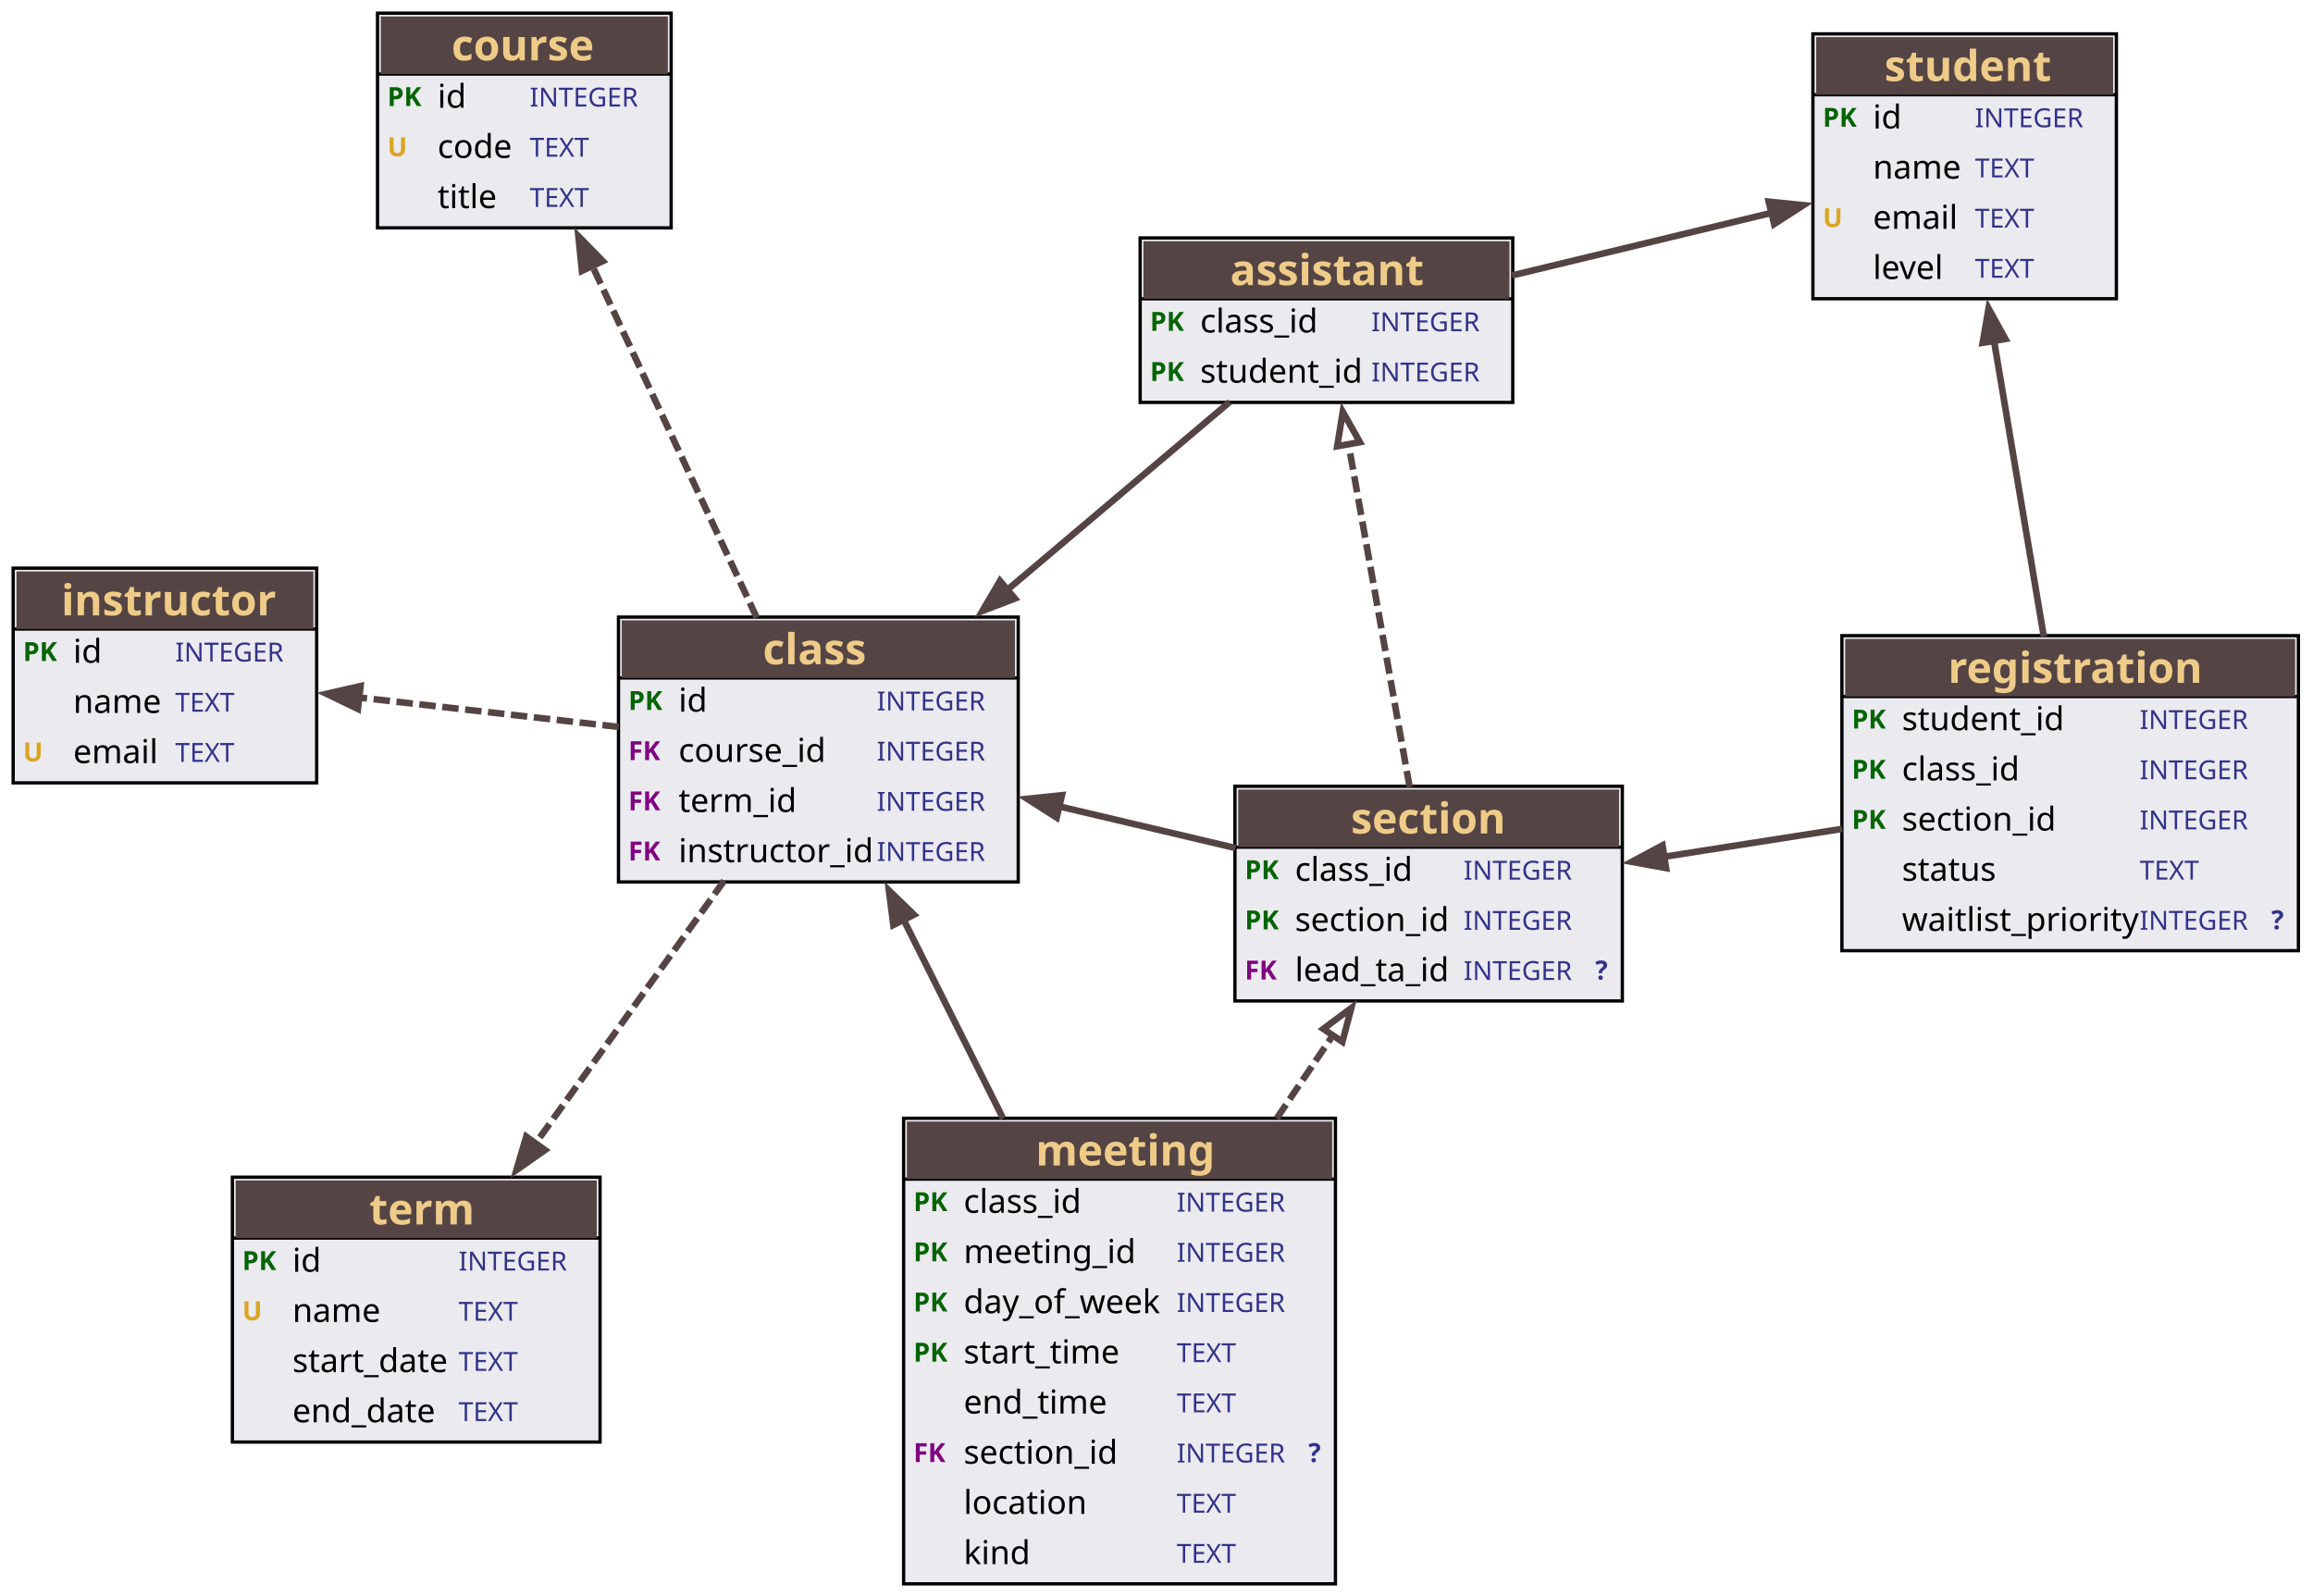
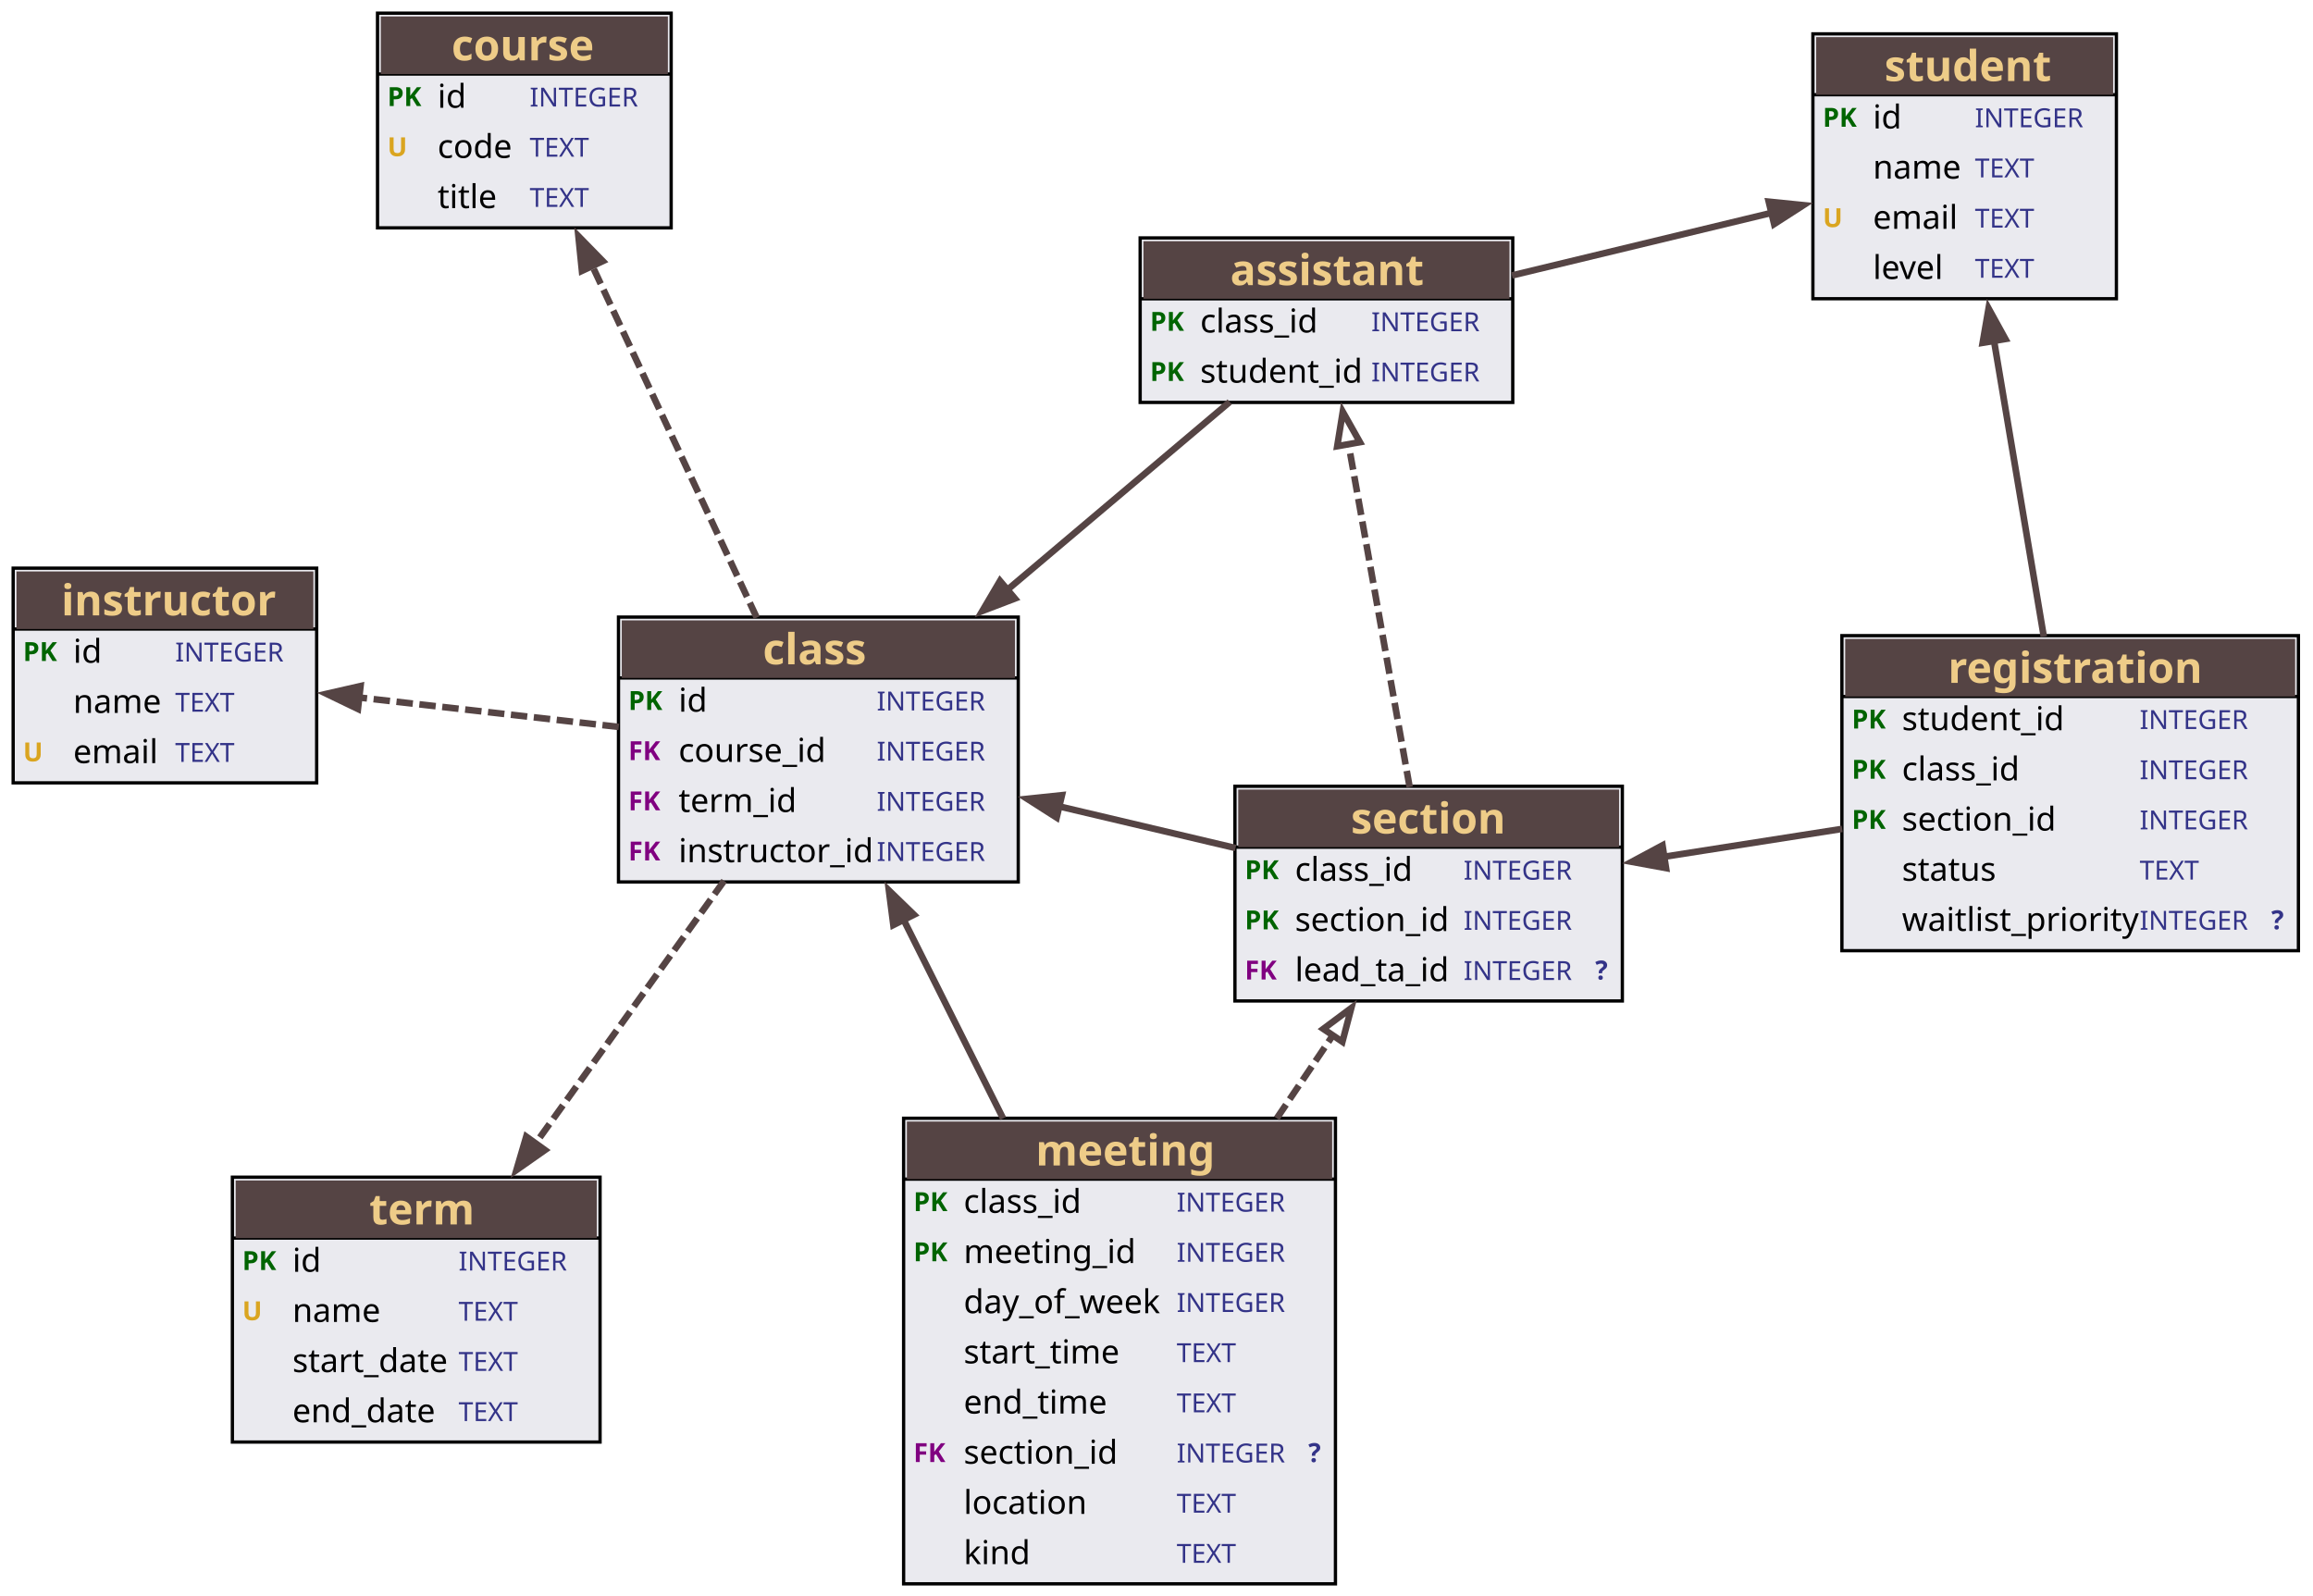
<svg xmlns="http://www.w3.org/2000/svg" width="703pt" height="485pt" viewBox="0.00 0.00 703.00 485.00">
  <g id="graph0" class="graph" transform="scale(1 1) rotate(0) translate(4 481.37)">
    <g id="node1" class="node">
      <polygon fill="#eaeaef" stroke="none" points="0,-243.44 0,-308.69 92.25,-308.69 92.25,-243.44 0,-243.44" />
      <polygon fill="black" stroke="black" points="0,-290.19 0,-290.19 92.25,-290.19 92.25,-290.19 0,-290.19" />
      <polygon fill="none" stroke="black" points="0,-243.44 0,-308.69 92.25,-308.69 92.25,-243.44 0,-243.44" />
      <polygon fill="#554444" stroke="none" points="1,-290.19 1,-307.69 91.25,-307.69 91.25,-290.19 1,-290.19" />
      <text xml:space="preserve" text-anchor="start" x="14.62" y="-294.34" font-family="sans-serif" font-weight="bold" font-size="13.00" fill="#eecc88">instructor</text>
      <text xml:space="preserve" text-anchor="start" x="3" y="-280.47" font-family="sans-serif" font-weight="bold" font-size="8.00" fill="darkgreen">PK</text>
      <text xml:space="preserve" text-anchor="start" x="18.25" y="-279.94" font-family="sans-serif" font-size="10.00">id </text>
      <text xml:space="preserve" text-anchor="start" x="49.25" y="-280.32" font-family="sans-serif" font-size="8.00" fill="#333388">INTEGER</text>
      <text xml:space="preserve" text-anchor="start" x="18.25" y="-264.69" font-family="sans-serif" font-size="10.00">name </text>
      <text xml:space="preserve" text-anchor="start" x="49.25" y="-265.07" font-family="sans-serif" font-size="8.00" fill="#333388">TEXT</text>
      <text xml:space="preserve" text-anchor="start" x="3" y="-249.97" font-family="sans-serif" font-weight="bold" font-size="8.00" fill="goldenrod">U</text>
      <text xml:space="preserve" text-anchor="start" x="18.25" y="-249.44" font-family="sans-serif" font-size="10.00">email </text>
      <text xml:space="preserve" text-anchor="start" x="49.25" y="-249.82" font-family="sans-serif" font-size="8.00" fill="#333388">TEXT</text>
    </g>
    <g id="node2" class="node">
      <polygon fill="#eaeaef" stroke="none" points="547,-390.58 547,-471.08 639.25,-471.08 639.25,-390.58 547,-390.58" />
      <polygon fill="black" stroke="black" points="547,-452.58 547,-452.58 639.25,-452.58 639.25,-452.58 547,-452.58" />
      <polygon fill="none" stroke="black" points="547,-390.58 547,-471.08 639.25,-471.08 639.25,-390.58 547,-390.58" />
      <polygon fill="#554444" stroke="none" points="548,-452.58 548,-470.08 638.25,-470.08 638.25,-452.58 548,-452.58" />
      <text xml:space="preserve" text-anchor="start" x="568.75" y="-456.73" font-family="sans-serif" font-weight="bold" font-size="13.00" fill="#eecc88">student</text>
      <text xml:space="preserve" text-anchor="start" x="550" y="-442.85" font-family="sans-serif" font-weight="bold" font-size="8.00" fill="darkgreen">PK</text>
      <text xml:space="preserve" text-anchor="start" x="565.25" y="-442.33" font-family="sans-serif" font-size="10.00">id </text>
      <text xml:space="preserve" text-anchor="start" x="596.25" y="-442.7" font-family="sans-serif" font-size="8.00" fill="#333388">INTEGER</text>
      <text xml:space="preserve" text-anchor="start" x="565.25" y="-427.08" font-family="sans-serif" font-size="10.00">name </text>
      <text xml:space="preserve" text-anchor="start" x="596.25" y="-427.45" font-family="sans-serif" font-size="8.00" fill="#333388">TEXT</text>
      <text xml:space="preserve" text-anchor="start" x="550" y="-412.35" font-family="sans-serif" font-weight="bold" font-size="8.00" fill="goldenrod">U</text>
      <text xml:space="preserve" text-anchor="start" x="565.25" y="-411.83" font-family="sans-serif" font-size="10.00">email </text>
      <text xml:space="preserve" text-anchor="start" x="596.25" y="-412.2" font-family="sans-serif" font-size="8.00" fill="#333388">TEXT</text>
      <text xml:space="preserve" text-anchor="start" x="565.25" y="-396.58" font-family="sans-serif" font-size="10.00">level </text>
      <text xml:space="preserve" text-anchor="start" x="596.25" y="-396.95" font-family="sans-serif" font-size="8.00" fill="#333388">TEXT</text>
    </g>
    <g id="node3" class="node">
      <polygon fill="#eaeaef" stroke="none" points="66.63,-43.09 66.63,-123.59 178.38,-123.59 178.38,-43.09 66.63,-43.09" />
      <polygon fill="black" stroke="black" points="66.63,-105.09 66.63,-105.09 178.38,-105.09 178.38,-105.09 66.63,-105.09" />
      <polygon fill="none" stroke="black" points="66.63,-43.09 66.63,-123.59 178.38,-123.59 178.38,-43.09 66.63,-43.09" />
      <polygon fill="#554444" stroke="none" points="67.63,-105.09 67.63,-122.59 177.38,-122.59 177.38,-105.09 67.63,-105.09" />
      <text xml:space="preserve" text-anchor="start" x="108.25" y="-109.24" font-family="sans-serif" font-weight="bold" font-size="13.00" fill="#eecc88">term</text>
      <text xml:space="preserve" text-anchor="start" x="69.63" y="-95.37" font-family="sans-serif" font-weight="bold" font-size="8.00" fill="darkgreen">PK</text>
      <text xml:space="preserve" text-anchor="start" x="84.88" y="-94.84" font-family="sans-serif" font-size="10.00">id </text>
      <text xml:space="preserve" text-anchor="start" x="135.38" y="-95.22" font-family="sans-serif" font-size="8.00" fill="#333388">INTEGER</text>
      <text xml:space="preserve" text-anchor="start" x="69.63" y="-80.12" font-family="sans-serif" font-weight="bold" font-size="8.00" fill="goldenrod">U</text>
      <text xml:space="preserve" text-anchor="start" x="84.88" y="-79.59" font-family="sans-serif" font-size="10.00">name </text>
      <text xml:space="preserve" text-anchor="start" x="135.38" y="-79.97" font-family="sans-serif" font-size="8.00" fill="#333388">TEXT</text>
      <text xml:space="preserve" text-anchor="start" x="84.88" y="-64.34" font-family="sans-serif" font-size="10.00">start_date </text>
      <text xml:space="preserve" text-anchor="start" x="135.38" y="-64.72" font-family="sans-serif" font-size="8.00" fill="#333388">TEXT</text>
      <text xml:space="preserve" text-anchor="start" x="84.88" y="-49.09" font-family="sans-serif" font-size="10.00">end_date </text>
      <text xml:space="preserve" text-anchor="start" x="135.38" y="-49.47" font-family="sans-serif" font-size="8.00" fill="#333388">TEXT</text>
    </g>
    <g id="node4" class="node">
      <polygon fill="#eaeaef" stroke="none" points="110.74,-412.12 110.74,-477.37 199.99,-477.37 199.99,-412.12 110.74,-412.12" />
      <polygon fill="black" stroke="black" points="110.74,-458.87 110.74,-458.87 199.99,-458.87 199.99,-458.87 110.74,-458.87" />
      <polygon fill="none" stroke="black" points="110.74,-412.12 110.74,-477.37 199.99,-477.37 199.99,-412.12 110.74,-412.12" />
      <polygon fill="#554444" stroke="none" points="111.74,-458.87 111.74,-476.37 198.99,-476.37 198.99,-458.87 111.74,-458.87" />
      <text xml:space="preserve" text-anchor="start" x="133.24" y="-463.02" font-family="sans-serif" font-weight="bold" font-size="13.00" fill="#eecc88">course</text>
      <text xml:space="preserve" text-anchor="start" x="113.74" y="-449.15" font-family="sans-serif" font-weight="bold" font-size="8.00" fill="darkgreen">PK</text>
      <text xml:space="preserve" text-anchor="start" x="128.99" y="-448.62" font-family="sans-serif" font-size="10.00">id </text>
      <text xml:space="preserve" text-anchor="start" x="156.99" y="-449" font-family="sans-serif" font-size="8.00" fill="#333388">INTEGER</text>
      <text xml:space="preserve" text-anchor="start" x="113.74" y="-433.9" font-family="sans-serif" font-weight="bold" font-size="8.00" fill="goldenrod">U</text>
      <text xml:space="preserve" text-anchor="start" x="128.99" y="-433.37" font-family="sans-serif" font-size="10.00">code </text>
      <text xml:space="preserve" text-anchor="start" x="156.99" y="-433.75" font-family="sans-serif" font-size="8.00" fill="#333388">TEXT</text>
      <text xml:space="preserve" text-anchor="start" x="128.99" y="-418.12" font-family="sans-serif" font-size="10.00">title </text>
      <text xml:space="preserve" text-anchor="start" x="156.99" y="-418.5" font-family="sans-serif" font-size="8.00" fill="#333388">TEXT</text>
    </g>
    <g id="node5" class="node">
      <polygon fill="#eaeaef" stroke="none" points="183.98,-213.32 183.98,-293.82 305.48,-293.82 305.48,-213.32 183.98,-213.32" />
      <polygon fill="black" stroke="black" points="183.98,-275.32 183.98,-275.32 305.48,-275.32 305.48,-275.32 183.98,-275.32" />
      <polygon fill="none" stroke="black" points="183.98,-213.32 183.98,-293.82 305.48,-293.82 305.48,-213.32 183.98,-213.32" />
      <polygon fill="#554444" stroke="none" points="184.98,-275.32 184.98,-292.82 304.48,-292.82 304.48,-275.32 184.98,-275.32" />
      <text xml:space="preserve" text-anchor="start" x="227.86" y="-279.47" font-family="sans-serif" font-weight="bold" font-size="13.00" fill="#eecc88">class</text>
      <text xml:space="preserve" text-anchor="start" x="186.98" y="-265.6" font-family="sans-serif" font-weight="bold" font-size="8.00" fill="darkgreen">PK</text>
      <text xml:space="preserve" text-anchor="start" x="202.23" y="-265.07" font-family="sans-serif" font-size="10.00">id </text>
      <text xml:space="preserve" text-anchor="start" x="262.48" y="-265.45" font-family="sans-serif" font-size="8.00" fill="#333388">INTEGER</text>
      <text xml:space="preserve" text-anchor="start" x="186.98" y="-250.35" font-family="sans-serif" font-weight="bold" font-size="8.00" fill="#800080">FK</text>
      <text xml:space="preserve" text-anchor="start" x="202.23" y="-249.82" font-family="sans-serif" font-size="10.00">course_id </text>
      <text xml:space="preserve" text-anchor="start" x="262.48" y="-250.2" font-family="sans-serif" font-size="8.00" fill="#333388">INTEGER</text>
      <text xml:space="preserve" text-anchor="start" x="186.98" y="-235.1" font-family="sans-serif" font-weight="bold" font-size="8.00" fill="#800080">FK</text>
      <text xml:space="preserve" text-anchor="start" x="202.23" y="-234.57" font-family="sans-serif" font-size="10.00">term_id </text>
      <text xml:space="preserve" text-anchor="start" x="262.48" y="-234.95" font-family="sans-serif" font-size="8.00" fill="#333388">INTEGER</text>
      <text xml:space="preserve" text-anchor="start" x="186.98" y="-219.85" font-family="sans-serif" font-weight="bold" font-size="8.00" fill="#800080">FK</text>
      <text xml:space="preserve" text-anchor="start" x="202.23" y="-219.32" font-family="sans-serif" font-size="10.00">instructor_id </text>
      <text xml:space="preserve" text-anchor="start" x="262.48" y="-219.7" font-family="sans-serif" font-size="8.00" fill="#333388">INTEGER</text>
    </g>
    <g id="edge1" class="edge">
      <path fill="none" stroke="#554444" stroke-width="2" stroke-dasharray="5,2" d="M184.07,-260.44C158.91,-263.29 129.83,-266.59 104.87,-269.41" />
      <polygon fill="#554444" stroke="#554444" stroke-width="2" points="104.79,-265.9 95.25,-270.5 105.58,-272.86 104.79,-265.9" />
    </g>
    <g id="edge2" class="edge">
      <path fill="none" stroke="#554444" stroke-width="2" stroke-dasharray="5,2" d="M216.08,-213.66C198.9,-189.74 176.9,-159.1 158.55,-133.54" />
      <polygon fill="#554444" stroke="#554444" stroke-width="2" points="161.63,-131.84 152.96,-125.76 155.95,-135.92 161.63,-131.84" />
    </g>
    <g id="edge3" class="edge">
      <path fill="none" stroke="#554444" stroke-width="2" stroke-dasharray="5,2" d="M226,-293.65C211.39,-324.91 191.11,-368.3 176.03,-400.56" />
      <polygon fill="#554444" stroke="#554444" stroke-width="2" points="172.87,-399.05 171.8,-409.59 179.21,-402.01 172.87,-399.05" />
    </g>
    <g id="node6" class="node">
      <polygon fill="#eaeaef" stroke="none" points="342.53,-359.06 342.53,-409.06 455.78,-409.06 455.78,-359.06 342.53,-359.06" />
      <polygon fill="black" stroke="black" points="342.53,-390.56 342.53,-390.56 455.78,-390.56 455.78,-390.56 342.53,-390.56" />
      <polygon fill="none" stroke="black" points="342.53,-359.06 342.53,-409.06 455.78,-409.06 455.78,-359.06 342.53,-359.06" />
      <polygon fill="#554444" stroke="none" points="343.53,-390.56 343.53,-408.06 454.78,-408.06 454.78,-390.56 343.53,-390.56" />
      <text xml:space="preserve" text-anchor="start" x="369.9" y="-394.71" font-family="sans-serif" font-weight="bold" font-size="13.00" fill="#eecc88">assistant</text>
      <text xml:space="preserve" text-anchor="start" x="345.53" y="-380.84" font-family="sans-serif" font-weight="bold" font-size="8.00" fill="darkgreen">PK</text>
      <text xml:space="preserve" text-anchor="start" x="360.78" y="-380.31" font-family="sans-serif" font-size="10.00">class_id </text>
      <text xml:space="preserve" text-anchor="start" x="412.78" y="-380.69" font-family="sans-serif" font-size="8.00" fill="#333388">INTEGER</text>
      <text xml:space="preserve" text-anchor="start" x="345.53" y="-365.59" font-family="sans-serif" font-weight="bold" font-size="8.00" fill="darkgreen">PK</text>
      <text xml:space="preserve" text-anchor="start" x="360.78" y="-365.06" font-family="sans-serif" font-size="10.00">student_id </text>
      <text xml:space="preserve" text-anchor="start" x="412.78" y="-365.44" font-family="sans-serif" font-size="8.00" fill="#333388">INTEGER</text>
    </g>
    <g id="edge4" class="edge">
      <path fill="none" stroke="#554444" stroke-width="2" d="M455.52,-397.65C480.4,-403.65 509.63,-410.7 534.74,-416.75" />
      <polygon fill="#554444" stroke="#554444" stroke-width="2" points="533.58,-420.07 544.13,-419.01 535.22,-413.27 533.58,-420.07" />
    </g>
    <g id="edge5" class="edge">
      <path fill="none" stroke="#554444" stroke-width="2" d="M369.75,-359.21C350.6,-343.03 325,-321.4 301.95,-301.92" />
      <polygon fill="#554444" stroke="#554444" stroke-width="2" points="304.46,-299.46 294.56,-295.68 299.94,-304.81 304.46,-299.46" />
    </g>
    <g id="node7" class="node">
      <polygon fill="#eaeaef" stroke="none" points="371.34,-177.15 371.34,-242.4 489.09,-242.4 489.09,-177.15 371.34,-177.15" />
      <polygon fill="black" stroke="black" points="371.34,-223.9 371.34,-223.9 489.09,-223.9 489.09,-223.9 371.34,-223.9" />
      <polygon fill="none" stroke="black" points="371.34,-177.15 371.34,-242.4 489.09,-242.4 489.09,-177.15 371.34,-177.15" />
      <polygon fill="#554444" stroke="none" points="372.34,-223.9 372.34,-241.4 488.09,-241.4 488.09,-223.9 372.34,-223.9" />
      <text xml:space="preserve" text-anchor="start" x="406.59" y="-228.05" font-family="sans-serif" font-weight="bold" font-size="13.00" fill="#eecc88">section</text>
      <text xml:space="preserve" text-anchor="start" x="374.34" y="-214.17" font-family="sans-serif" font-weight="bold" font-size="8.00" fill="darkgreen">PK</text>
      <text xml:space="preserve" text-anchor="start" x="389.59" y="-213.65" font-family="sans-serif" font-size="10.00">class_id </text>
      <text xml:space="preserve" text-anchor="start" x="440.84" y="-214.02" font-family="sans-serif" font-size="8.00" fill="#333388">INTEGER</text>
      <text xml:space="preserve" text-anchor="start" x="374.34" y="-198.92" font-family="sans-serif" font-weight="bold" font-size="8.00" fill="darkgreen">PK</text>
      <text xml:space="preserve" text-anchor="start" x="389.59" y="-198.4" font-family="sans-serif" font-size="10.00">section_id </text>
      <text xml:space="preserve" text-anchor="start" x="440.84" y="-198.77" font-family="sans-serif" font-size="8.00" fill="#333388">INTEGER</text>
      <text xml:space="preserve" text-anchor="start" x="374.34" y="-183.67" font-family="sans-serif" font-weight="bold" font-size="8.00" fill="#800080">FK</text>
      <text xml:space="preserve" text-anchor="start" x="389.59" y="-183.15" font-family="sans-serif" font-size="10.00">lead_ta_id </text>
      <text xml:space="preserve" text-anchor="start" x="440.84" y="-183.52" font-family="sans-serif" font-size="8.00" fill="#333388">INTEGER</text>
      <text xml:space="preserve" text-anchor="start" x="480.84" y="-183.67" font-family="sans-serif" font-weight="bold" font-size="8.00" fill="#333388">?</text>
    </g>
    <g id="edge7" class="edge">
      <path fill="none" stroke="#554444" stroke-width="2" d="M371.52,-223.63C354.45,-227.66 335.58,-232.12 317.74,-236.33" />
      <polygon fill="#554444" stroke="#554444" stroke-width="2" points="317.15,-232.88 308.22,-238.58 318.76,-239.69 317.15,-232.88" />
    </g>
    <g id="edge6" class="edge">
      <path fill="none" stroke="#554444" stroke-width="2" stroke-dasharray="5,2" d="M424.44,-242.15C419.16,-271.78 411.35,-315.62 405.81,-346.72" />
      <polygon fill="none" stroke="#554444" stroke-width="2" points="402.43,-345.75 404.12,-356.21 409.32,-346.98 402.43,-345.75" />
    </g>
    <g id="node8" class="node">
      <polygon fill="#eaeaef" stroke="none" points="270.64,0 270.64,-141.5 401.89,-141.5 401.89,0 270.64,0" />
      <polygon fill="black" stroke="black" points="270.64,-123 270.64,-123 401.89,-123 401.89,-123 270.64,-123" />
      <polygon fill="none" stroke="black" points="270.64,0 270.64,-141.5 401.89,-141.5 401.89,0 270.64,0" />
      <polygon fill="#554444" stroke="none" points="271.64,-123 271.64,-140.5 400.89,-140.5 400.89,-123 271.64,-123" />
      <text xml:space="preserve" text-anchor="start" x="310.77" y="-127.15" font-family="sans-serif" font-weight="bold" font-size="13.00" fill="#eecc88">meeting</text>
      <text xml:space="preserve" text-anchor="start" x="273.64" y="-113.28" font-family="sans-serif" font-weight="bold" font-size="8.00" fill="darkgreen">PK</text>
      <text xml:space="preserve" text-anchor="start" x="288.89" y="-112.75" font-family="sans-serif" font-size="10.00">class_id </text>
      <text xml:space="preserve" text-anchor="start" x="353.64" y="-113.12" font-family="sans-serif" font-size="8.00" fill="#333388">INTEGER</text>
      <text xml:space="preserve" text-anchor="start" x="273.64" y="-98.03" font-family="sans-serif" font-weight="bold" font-size="8.00" fill="darkgreen">PK</text>
      <text xml:space="preserve" text-anchor="start" x="288.89" y="-97.5" font-family="sans-serif" font-size="10.00">meeting_id </text>
      <text xml:space="preserve" text-anchor="start" x="353.64" y="-97.88" font-family="sans-serif" font-size="8.00" fill="#333388">INTEGER</text>
-       <text xml:space="preserve" text-anchor="start" x="273.64" y="-82.78" font-family="sans-serif" font-weight="bold" font-size="8.00" fill="darkgreen">PK</text>
      <text xml:space="preserve" text-anchor="start" x="288.89" y="-82.25" font-family="sans-serif" font-size="10.00">day_of_week </text>
      <text xml:space="preserve" text-anchor="start" x="353.64" y="-82.62" font-family="sans-serif" font-size="8.00" fill="#333388">INTEGER</text>
-       <text xml:space="preserve" text-anchor="start" x="273.64" y="-67.53" font-family="sans-serif" font-weight="bold" font-size="8.00" fill="darkgreen">PK</text>
      <text xml:space="preserve" text-anchor="start" x="288.89" y="-67" font-family="sans-serif" font-size="10.00">start_time </text>
      <text xml:space="preserve" text-anchor="start" x="353.64" y="-67.38" font-family="sans-serif" font-size="8.00" fill="#333388">TEXT</text>
      <text xml:space="preserve" text-anchor="start" x="288.89" y="-51.75" font-family="sans-serif" font-size="10.00">end_time </text>
      <text xml:space="preserve" text-anchor="start" x="353.64" y="-52.12" font-family="sans-serif" font-size="8.00" fill="#333388">TEXT</text>
      <text xml:space="preserve" text-anchor="start" x="273.64" y="-37.02" font-family="sans-serif" font-weight="bold" font-size="8.00" fill="#800080">FK</text>
      <text xml:space="preserve" text-anchor="start" x="288.89" y="-36.5" font-family="sans-serif" font-size="10.00">section_id </text>
      <text xml:space="preserve" text-anchor="start" x="353.64" y="-36.88" font-family="sans-serif" font-size="8.00" fill="#333388">INTEGER</text>
      <text xml:space="preserve" text-anchor="start" x="393.64" y="-37.02" font-family="sans-serif" font-weight="bold" font-size="8.00" fill="#333388">?</text>
      <text xml:space="preserve" text-anchor="start" x="288.89" y="-21.25" font-family="sans-serif" font-size="10.00">location </text>
      <text xml:space="preserve" text-anchor="start" x="353.64" y="-21.62" font-family="sans-serif" font-size="8.00" fill="#333388">TEXT</text>
      <text xml:space="preserve" text-anchor="start" x="288.89" y="-6" font-family="sans-serif" font-size="10.00">kind </text>
      <text xml:space="preserve" text-anchor="start" x="353.64" y="-6.38" font-family="sans-serif" font-size="8.00" fill="#333388">TEXT</text>
    </g>
    <g id="edge9" class="edge">
      <path fill="none" stroke="#554444" stroke-width="2" d="M300.88,-141.43C290.8,-161.56 280.02,-183.1 270.62,-201.87" />
      <polygon fill="#554444" stroke="#554444" stroke-width="2" points="267.52,-200.24 266.17,-210.75 273.78,-203.37 267.52,-200.24" />
    </g>
    <g id="edge8" class="edge">
      <path fill="none" stroke="#554444" stroke-width="2" stroke-dasharray="5,2" d="M384.06,-141.48C389.92,-150.15 395.76,-158.8 401.22,-166.88" />
      <polygon fill="none" stroke="#554444" stroke-width="2" points="398.2,-168.66 406.7,-174.99 404,-164.74 398.2,-168.66" />
    </g>
    <g id="node9" class="node">
      <polygon fill="#eaeaef" stroke="none" points="555.82,-192.43 555.82,-288.18 694.57,-288.18 694.57,-192.43 555.82,-192.43" />
      <polygon fill="black" stroke="black" points="555.82,-269.68 555.82,-269.68 694.57,-269.68 694.57,-269.68 555.82,-269.68" />
      <polygon fill="none" stroke="black" points="555.82,-192.43 555.82,-288.18 694.57,-288.18 694.57,-192.43 555.82,-192.43" />
      <polygon fill="#554444" stroke="none" points="556.82,-269.68 556.82,-287.18 693.57,-287.18 693.57,-269.68 556.82,-269.68" />
      <text xml:space="preserve" text-anchor="start" x="588.07" y="-273.83" font-family="sans-serif" font-weight="bold" font-size="13.00" fill="#eecc88">registration</text>
      <text xml:space="preserve" text-anchor="start" x="558.82" y="-259.95" font-family="sans-serif" font-weight="bold" font-size="8.00" fill="darkgreen">PK</text>
      <text xml:space="preserve" text-anchor="start" x="574.07" y="-259.43" font-family="sans-serif" font-size="10.00">student_id </text>
      <text xml:space="preserve" text-anchor="start" x="646.32" y="-259.8" font-family="sans-serif" font-size="8.00" fill="#333388">INTEGER</text>
      <text xml:space="preserve" text-anchor="start" x="558.82" y="-244.7" font-family="sans-serif" font-weight="bold" font-size="8.00" fill="darkgreen">PK</text>
      <text xml:space="preserve" text-anchor="start" x="574.07" y="-244.18" font-family="sans-serif" font-size="10.00">class_id </text>
      <text xml:space="preserve" text-anchor="start" x="646.32" y="-244.55" font-family="sans-serif" font-size="8.00" fill="#333388">INTEGER</text>
      <text xml:space="preserve" text-anchor="start" x="558.82" y="-229.45" font-family="sans-serif" font-weight="bold" font-size="8.00" fill="darkgreen">PK</text>
      <text xml:space="preserve" text-anchor="start" x="574.07" y="-228.93" font-family="sans-serif" font-size="10.00">section_id </text>
      <text xml:space="preserve" text-anchor="start" x="646.32" y="-229.3" font-family="sans-serif" font-size="8.00" fill="#333388">INTEGER</text>
      <text xml:space="preserve" text-anchor="start" x="574.07" y="-213.68" font-family="sans-serif" font-size="10.00">status </text>
      <text xml:space="preserve" text-anchor="start" x="646.32" y="-214.05" font-family="sans-serif" font-size="8.00" fill="#333388">TEXT</text>
      <text xml:space="preserve" text-anchor="start" x="574.07" y="-198.43" font-family="sans-serif" font-size="10.00">waitlist_priority </text>
      <text xml:space="preserve" text-anchor="start" x="646.32" y="-198.8" font-family="sans-serif" font-size="8.00" fill="#333388">INTEGER</text>
      <text xml:space="preserve" text-anchor="start" x="686.32" y="-198.95" font-family="sans-serif" font-weight="bold" font-size="8.00" fill="#333388">?</text>
    </g>
    <g id="edge11" class="edge">
      <path fill="none" stroke="#554444" stroke-width="2" d="M617.18,-287.89C612.56,-315.32 606.75,-349.86 602,-378.11" />
      <polygon fill="#554444" stroke="#554444" stroke-width="2" points="598.6,-377.18 600.4,-387.62 605.51,-378.34 598.6,-377.18" />
    </g>
    <g id="edge10" class="edge">
      <path fill="none" stroke="#554444" stroke-width="2" d="M555.9,-229.45C538.28,-226.7 519.32,-223.73 501.6,-220.95" />
      <polygon fill="#554444" stroke="#554444" stroke-width="2" points="502.37,-217.53 491.95,-219.44 501.29,-224.45 502.37,-217.53" />
    </g>
  </g>
</svg>
